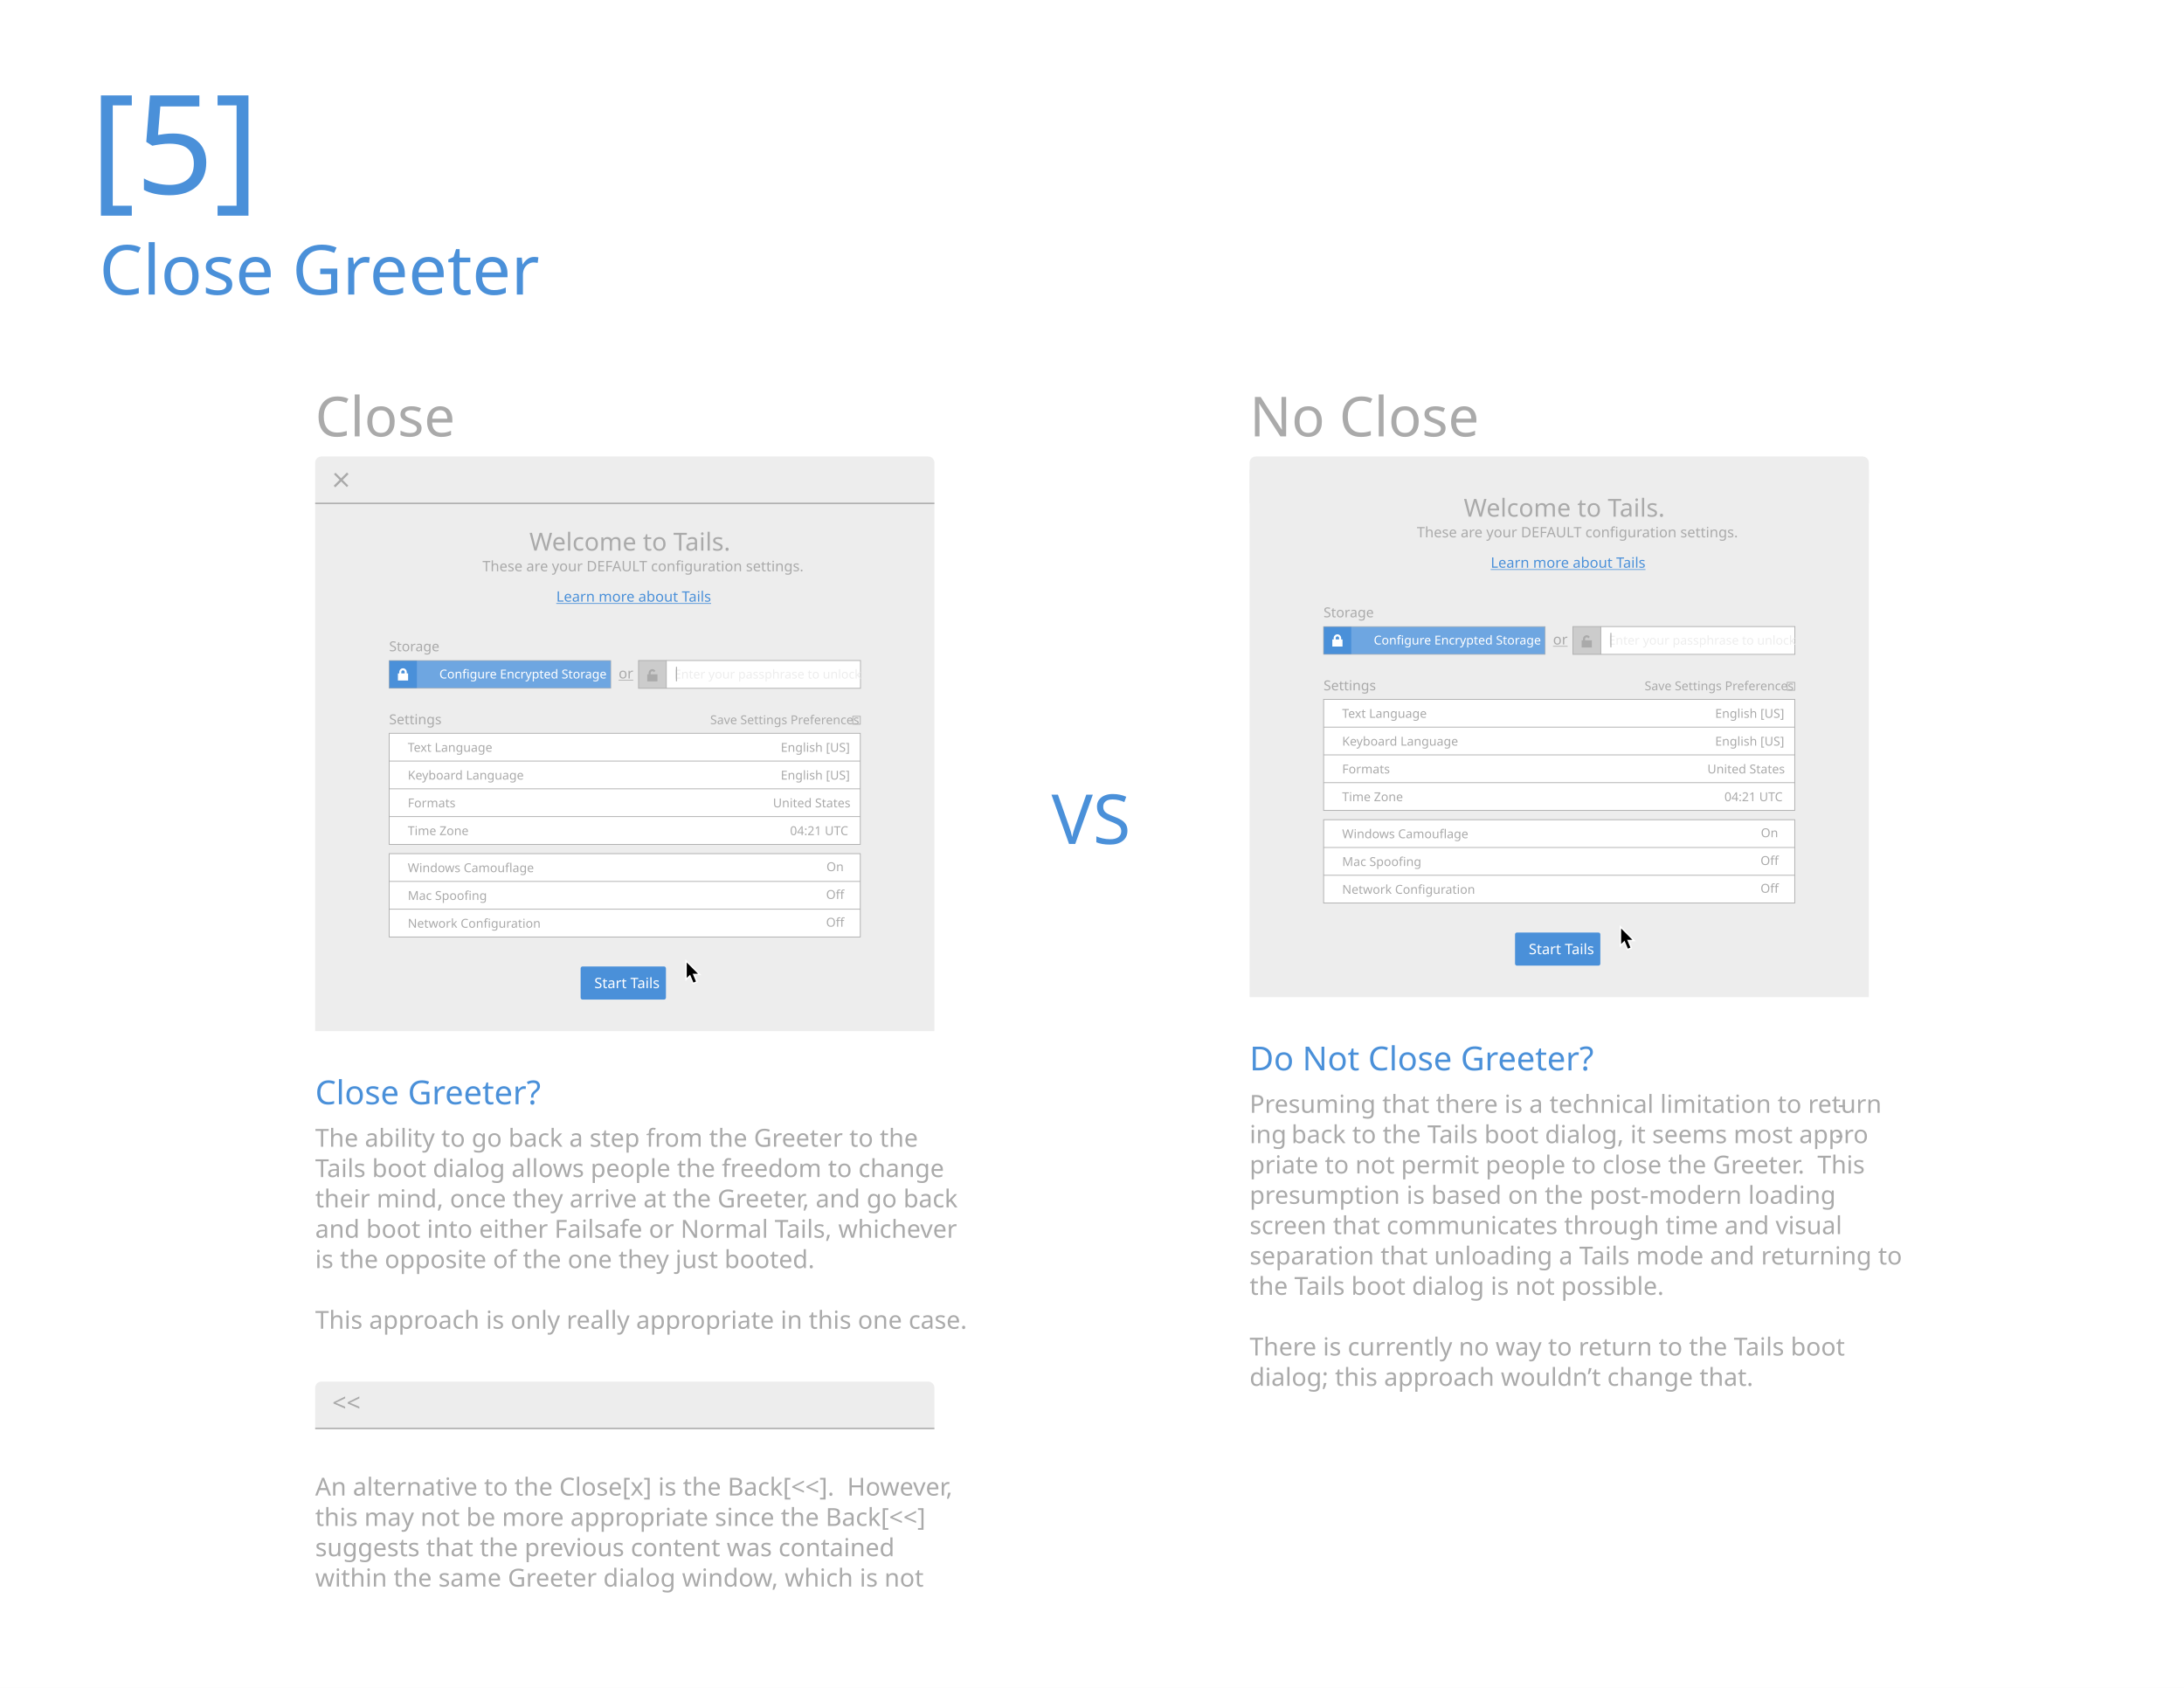
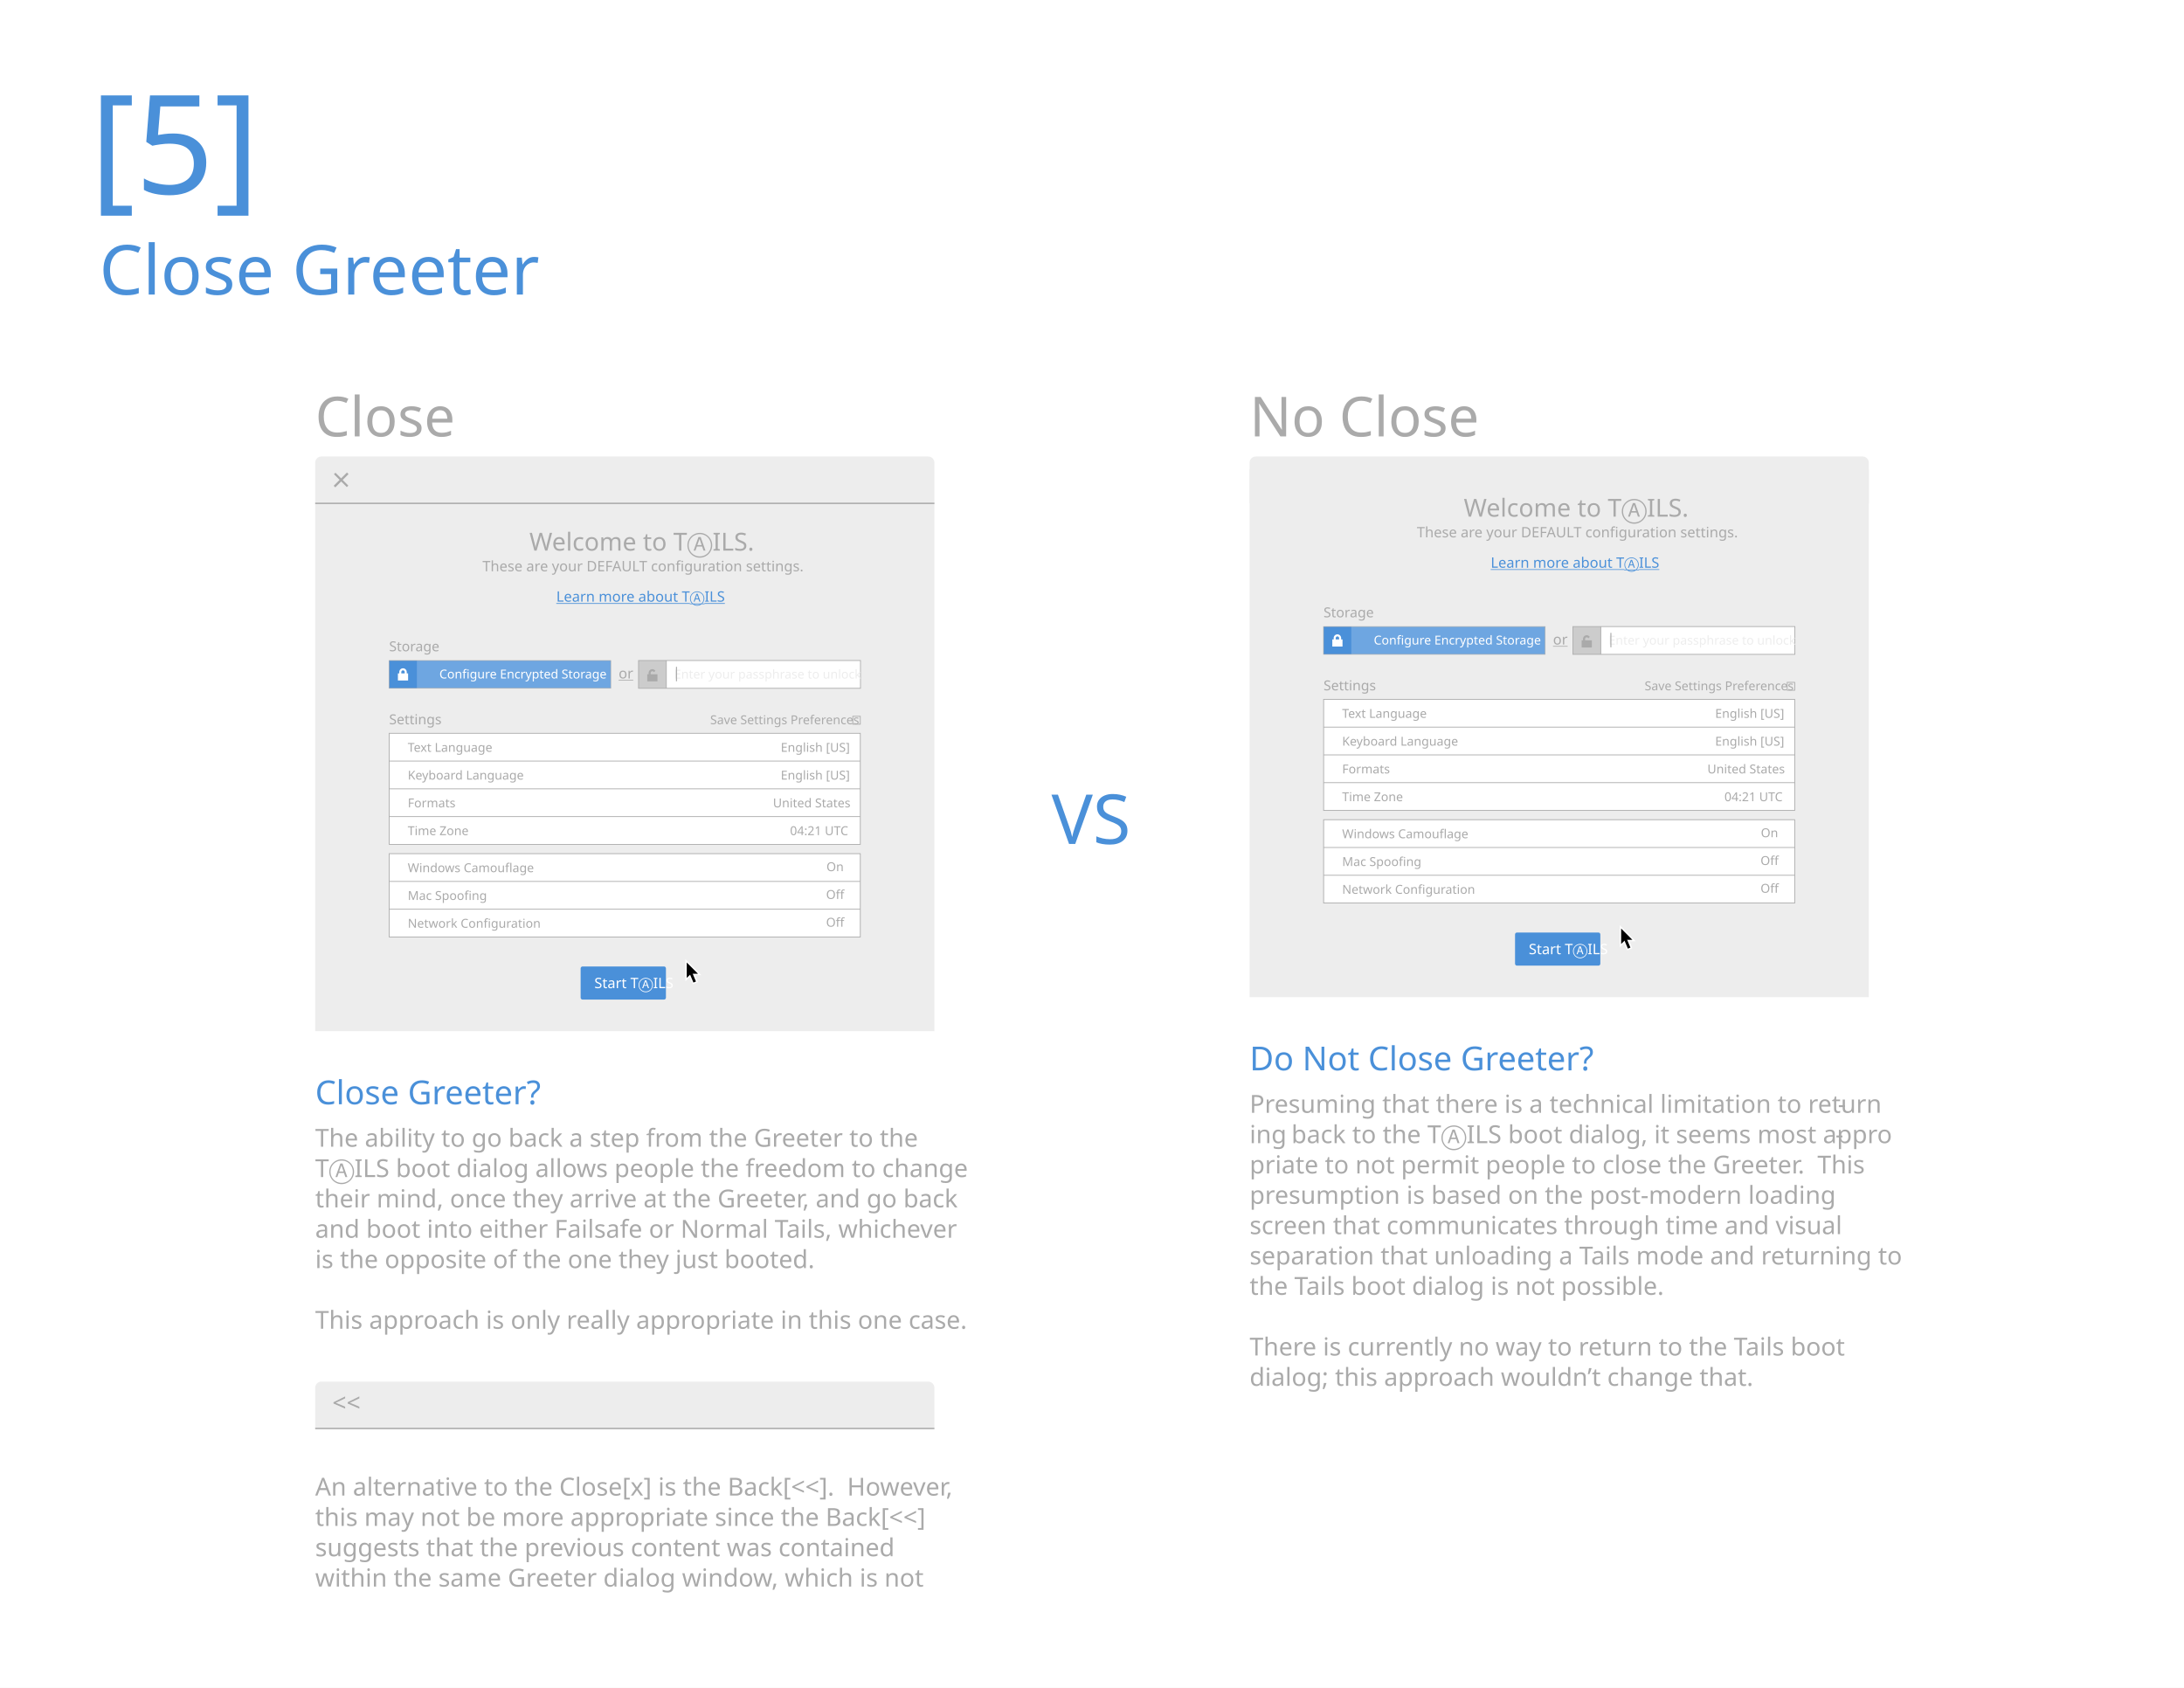
<svg xmlns="http://www.w3.org/2000/svg" version="1.1" x="0px" y="0px" width="1584px" height="1224px" viewBox="50.038 1384.046 1584 1224" enable-background="new 50.038 1384.046 1584 1224" xml:space="preserve">
  <g id="Guides" display="none">
</g>
  <g id="Spacer" display="none">
</g>
  <g id="Layer_1">
    <g id="_x30_5">
      <rect x="50.038" y="1384.046" fill="#FFFFFF" width="1584" height="1224" />
      <text transform="matrix(1 0 0 1 278.6373 2184.851)" fill="#4A90D9" font-family="'MyriadPro-Bold'" font-size="24">Close Greeter?</text>
      <rect x="278.637" y="2200.566" fill="none" width="449.098" height="148.088" />
      <text transform="matrix(1 0 0 1 278.6373 2215.633)" enable-background="new    ">
        <tspan x="0" y="0" fill="#AAAAAA" font-family="'MyriadPro-Bold'" font-size="18">The ability to go back a step from the Greeter to the </tspan>
-         <tspan x="0" y="22" fill="#AAAAAA" font-family="'MyriadPro-Bold'" font-size="18">Tails boot dialog allows people the freedom to change </tspan>
+         <tspan x="0" y="22" fill="#AAAAAA" font-family="'MyriadPro-Bold'" font-size="18">TⒶILS boot dialog allows people the freedom to change </tspan>
        <tspan x="0" y="44" fill="#AAAAAA" font-family="'MyriadPro-Bold'" font-size="18">their mind, once they arrive at the Greeter, and go back </tspan>
        <tspan x="0" y="66" fill="#AAAAAA" font-family="'MyriadPro-Bold'" font-size="18">and boot into either Failsafe or Normal Tails, whichever </tspan>
        <tspan x="0" y="88" fill="#AAAAAA" font-family="'MyriadPro-Bold'" font-size="18">is the opposite of the one they just booted.</tspan>
        <tspan x="0" y="132" fill="#AAAAAA" font-family="'MyriadPro-Bold'" font-size="18">This approach is only really appropriate in this one case.</tspan>
      </text>
      <rect x="278.637" y="2453.546" fill="none" width="449.1" height="81.162" />
      <text transform="matrix(1 0 0 1 278.6373 2468.612)" enable-background="new    ">
        <tspan x="0" y="0" fill="#AAAAAA" font-family="'MyriadPro-Bold'" font-size="18">An alternative to the Close[x] is the Back[&lt;&lt;].  However, </tspan>
        <tspan x="0" y="22" fill="#AAAAAA" font-family="'MyriadPro-Bold'" font-size="18">this may not be more appropriate since the Back[&lt;&lt;] </tspan>
        <tspan x="0" y="44" fill="#AAAAAA" font-family="'MyriadPro-Bold'" font-size="18">suggests that the previous content was contained </tspan>
        <tspan x="0" y="66" fill="#AAAAAA" font-family="'MyriadPro-Bold'" font-size="18">within the same Greeter dialog window, which is not </tspan>
      </text>
      <g>
        <text transform="matrix(1 0 0 1 115.2315 1524.645)" fill="#4A90D9" font-family="'MyriadPro-Bold'" font-size="100">[5]</text>
      </g>
      <g>
        <text transform="matrix(1 0 0 1 122.0377 1597.655)" fill="#4A90D9" font-family="'MyriadPro-Bold'" font-size="50">Close Greeter</text>
      </g>
      <g>
        <text transform="matrix(1 0 0 1 278.6373 1700.494)" fill="#AAAAAA" font-family="'MyriadPro-Bold'" font-size="40">Close</text>
      </g>
      <g>
        <text transform="matrix(1 0 0 1 956.3312 1700.494)" fill="#AAAAAA" font-family="'MyriadPro-Bold'" font-size="40">No Close</text>
      </g>
      <g>
        <g>
          <path fill="#EDEDED" d="M727.736,1749.073H278.637v382.719h449.099V1749.073L727.736,1749.073z" />
        </g>
        <rect x="332.323" y="2003.109" fill="#FFFFFF" stroke="#AAAAAA" stroke-width="0.559" stroke-miterlimit="10" width="341.673" height="60.423" />
        <rect x="332.324" y="1915.816" fill="#FFFFFF" stroke="#AAAAAA" stroke-width="0.559" stroke-miterlimit="10" width="341.673" height="80.569" />
        <g>
          <text transform="matrix(1 0 0 1 345.753 1929.239)" fill="#AAAAAA" font-family="'MyriadPro-Regular'" font-size="8.952">Text Language</text>
          <text transform="matrix(1 0 0 1 345.753 1949.382)" fill="#AAAAAA" font-family="'MyriadPro-Regular'" font-size="8.952">Keyboard Language</text>
          <text transform="matrix(1 0 0 1 345.753 1969.524)" fill="#AAAAAA" font-family="'MyriadPro-Regular'" font-size="8.952">Formats</text>
          <text transform="matrix(1 0 0 1 345.753 1989.667)" fill="#AAAAAA" font-family="'MyriadPro-Regular'" font-size="8.952">Time Zone</text>
        </g>
        <g>
          <text transform="matrix(1 0 0 1 616.2841 1929.24)" fill="#AAAAAA" font-family="'MyriadPro-Regular'" font-size="8.952">English [US]</text>
          <text transform="matrix(1 0 0 1 616.2841 1949.383)" fill="#AAAAAA" font-family="'MyriadPro-Regular'" font-size="8.952">English [US]</text>
          <text transform="matrix(1 0 0 1 610.6361 1969.524)" fill="#AAAAAA" font-family="'MyriadPro-Regular'" font-size="8.952">United States</text>
          <text transform="matrix(1 0 0 1 623.016 1989.667)" fill="#AAAAAA" font-family="'MyriadPro-Regular'" font-size="8.952">04:21 UTC</text>
        </g>
        <line fill="none" stroke="#AAAAAA" stroke-width="0.559" stroke-miterlimit="10" x1="332.324" y1="1935.958" x2="673.997" y2="1935.958" />
        <line fill="none" stroke="#AAAAAA" stroke-width="0.559" stroke-miterlimit="10" x1="332.324" y1="1956.1" x2="673.997" y2="1956.1" />
        <line fill="none" stroke="#AAAAAA" stroke-width="0.559" stroke-miterlimit="10" x1="332.324" y1="1976.242" x2="673.997" y2="1976.242" />
        <line fill="none" stroke="#AAAAAA" stroke-width="0.559" stroke-miterlimit="10" x1="332.324" y1="2043.391" x2="673.997" y2="2043.391" />
        <line fill="none" stroke="#AAAAAA" stroke-width="0.559" stroke-miterlimit="10" x1="332.324" y1="2023.249" x2="673.997" y2="2023.249" />
        <g>
          <text transform="matrix(1 0 0 1 345.753 2016.533)" fill="#AAAAAA" font-family="'MyriadPro-Regular'" font-size="8.952">Windows Camouflage</text>
          <text transform="matrix(1 0 0 1 345.753 2036.676)" fill="#AAAAAA" font-family="'MyriadPro-Regular'" font-size="8.952">Mac Spoofing</text>
          <text transform="matrix(1 0 0 1 345.753 2056.817)" fill="#AAAAAA" font-family="'MyriadPro-Regular'" font-size="8.952">Network Configuration</text>
        </g>
        <g>
          <text transform="matrix(1 0 0 1 649.4325 2015.788)" fill="#AAAAAA" font-family="'MyriadPro-Regular'" font-size="8.952">On</text>
          <text transform="matrix(1 0 0 1 649.1825 2035.931)" fill="#AAAAAA" font-family="'MyriadPro-Regular'" font-size="8.952">Off</text>
          <text transform="matrix(1 0 0 1 649.1825 2056.072)" fill="#AAAAAA" font-family="'MyriadPro-Regular'" font-size="8.952">Off</text>
        </g>
        <rect x="332.252" y="1863.038" fill="#6EA6E1" width="160.764" height="20.147" />
        <rect x="513.163" y="1863.038" fill="#FFFFFF" width="160.959" height="20.147" />
        <rect x="513.163" y="1863.038" fill="#CCCCCC" width="20.147" height="20.147" />
        <rect x="513.163" y="1863.038" fill="none" stroke="#AAAAAA" stroke-width="0.559" stroke-miterlimit="10" width="160.959" height="20.147" />
        <text transform="matrix(1 0 0 1 368.6871 1876.055)" fill="#FFFFFF" font-family="'MyriadPro-Regular'" font-size="8.952">Configure Encrypted Storage</text>
        <path fill="#EDEDED" d="M278.638,1749.073v-29.5c0-2.472,2.004-4.476,4.476-4.476h440.147c2.472,0,4.476,2.004,4.476,4.476v29.5     H278.638z" />
        <g>
          <path fill="#AAAAAA" d="M302.829,1727.856l-4.246,4.246l4.083,4.083l-1.084,1.084l-4.083-4.083l-4.282,4.282l-1.156-1.156      l4.282-4.282l-4.084-4.084l1.084-1.084l4.084,4.084l4.246-4.246L302.829,1727.856z" />
        </g>
        <line fill="none" stroke="#AAAAAA" stroke-miterlimit="10" x1="278.638" y1="1749.073" x2="727.736" y2="1749.073" />
        <text transform="matrix(1 0 0 1 332.252 1856.324)" fill="#AAAAAA" font-family="'MyriadPro-Bold'" font-size="10">Storage</text>
        <text transform="matrix(1 0 0 1 498.6841 1876.055)" fill="#AAAAAA" font-family="'MyriadPro-Regular'" font-size="10.444" text-decoration=" underline">or</text>
        <g>
-           <text transform="matrix(1 0 0 1 433.9571 1783.331)" fill="#AAAAAA" font-family="'MyriadPro-Regular'" font-size="18">Welcome to Tails.  </text>
+           <text transform="matrix(1 0 0 1 433.9571 1783.331)" fill="#AAAAAA" font-family="'MyriadPro-Regular'" font-size="18">Welcome to TⒶILS.  </text>
        </g>
        <g>
          <text transform="matrix(1 0 0 1 399.9556 1798.331)" fill="#AAAAAA" font-family="'MyriadPro-Regular'" font-size="10.444">These are your DEFAULT configuration settings.</text>
        </g>
        <g>
-           <text transform="matrix(1 0 0 1 453.4962 1820.363)" fill="#4A90D9" font-family="'MyriadPro-Regular'" font-size="10.444" text-decoration=" underline">Learn more about Tails</text>
+           <text transform="matrix(1 0 0 1 453.4962 1820.363)" fill="#4A90D9" font-family="'MyriadPro-Regular'" font-size="10.444" text-decoration=" underline">Learn more about TⒶILS</text>
        </g>
        <g>
          <path fill="#4A90D9" d="M471.158,2107.521c0,0.775,0.629,1.404,1.404,1.404h59.055c0.775,0,1.404-0.628,1.404-1.404v-21.201      c0-0.775-0.629-1.404-1.404-1.404h-59.055c-0.775,0-1.404,0.628-1.404,1.404V2107.521z" />
-           <text transform="matrix(1 0 0 1 481.0923 2100.631)" fill="#FFFFFF" font-family="'MyriadPro-Regular'" font-size="10.444">Start Tails</text>
+           <text transform="matrix(1 0 0 1 481.0923 2100.631)" fill="#FFFFFF" font-family="'MyriadPro-Regular'" font-size="10.444">Start TⒶILS</text>
        </g>
        <rect x="332.252" y="1863.038" fill="#4A90D9" width="20.147" height="20.147" />
        <rect x="332.252" y="1863.038" fill="none" stroke="#AAAAAA" stroke-width="0.384" stroke-miterlimit="10" width="160.764" height="20.147" />
        <path fill="#FFFFFF" d="M346.022,1877.547h-7.393v-5.175h0.986v-0.986c0-1.497,1.214-2.711,2.711-2.711     c1.497,0,2.711,1.213,2.711,2.711v0.986h0.986v5.175H346.022z M342.325,1870.156c-0.68,0-1.232,0.551-1.232,1.232v0.986h2.464     v-0.986C343.558,1870.706,343.006,1870.156,342.325,1870.156z" />
        <line fill="none" stroke="#AAAAAA" stroke-width="0.559" stroke-miterlimit="10" x1="533.309" y1="1863.038" x2="533.309" y2="1883.185" />
        <g>
          <text transform="matrix(1 0 0 1 539.054 1876.128)" fill="#EDEDED" font-family="'MyriadPro-Regular'" font-size="8.952">Enter your passphrase to unlock</text>
        </g>
        <text transform="matrix(1 0 0 1 537.8055 1875.564)" fill="#AAAAAA" font-family="'MyriadPro-Regular'" font-size="10.444">|</text>
        <path fill="#AAAAAA" d="M526.87,1878.185h-7.393v-5.175h0.986v-0.986c0-1.497,1.214-2.711,2.711-2.711     c0.929,0,1.708,0.497,2.197,1.209l-1.055,1.055c-0.179-0.459-0.62-0.786-1.142-0.786c-0.68,0-1.232,0.552-1.232,1.232v0.986     h4.928V1878.185z" />
        <g>
          <text transform="matrix(1 0 0 1 332.252 1909.282)" fill="#AAAAAA" font-family="'MyriadPro-Bold'" font-size="10">Settings</text>
        </g>
        <g>
          <text transform="matrix(1 0 0 1 565.1224 1909.232)" fill="#AAAAAA" font-family="'MyriadPro-Regular'" font-size="8.952">Save Settings Preferences</text>
        </g>
        <g>
          <polygon fill="#FFFFFF" points="547.119,2095.639 547.119,2079.625 558.709,2091.243 551.929,2091.243 551.518,2091.367     " />
          <polygon fill="#FFFFFF" points="556.203,2096.314 552.598,2097.848 547.916,2086.76 551.602,2085.208     " />
          <rect x="551.357" y="2088.406" transform="matrix(-0.922 0.3871 -0.3871 -0.922 1871.58 3807.897)" width="2" height="7.999" />
          <polygon points="548.119,2082.031 548.119,2093.219 551.088,2090.354 551.516,2090.215 556.284,2090.215     " />
        </g>
        <rect x="668.56" y="1903.49" fill="none" stroke="#AAAAAA" stroke-width="0.559" stroke-miterlimit="10" width="5.437" height="5.743" />
      </g>
      <g>
        <g>
          <path fill="#EDEDED" d="M1405.437,1724.456H956.338v382.719h449.099v-358.103V1724.456z" />
        </g>
        <rect x="1010.024" y="1978.493" fill="#FFFFFF" stroke="#AAAAAA" stroke-width="0.559" stroke-miterlimit="10" width="341.673" height="60.423" />
        <rect x="1010.025" y="1891.199" fill="#FFFFFF" stroke="#AAAAAA" stroke-width="0.559" stroke-miterlimit="10" width="341.673" height="80.569" />
        <g>
          <text transform="matrix(1 0 0 1 1023.453 1904.623)" fill="#AAAAAA" font-family="'MyriadPro-Regular'" font-size="8.952">Text Language</text>
          <text transform="matrix(1 0 0 1 1023.453 1924.766)" fill="#AAAAAA" font-family="'MyriadPro-Regular'" font-size="8.952">Keyboard Language</text>
          <text transform="matrix(1 0 0 1 1023.453 1944.907)" fill="#AAAAAA" font-family="'MyriadPro-Regular'" font-size="8.952">Formats</text>
          <text transform="matrix(1 0 0 1 1023.453 1965.05)" fill="#AAAAAA" font-family="'MyriadPro-Regular'" font-size="8.952">Time Zone</text>
        </g>
        <g>
          <text transform="matrix(1 0 0 1 1293.985 1904.624)" fill="#AAAAAA" font-family="'MyriadPro-Regular'" font-size="8.952">English [US]</text>
          <text transform="matrix(1 0 0 1 1293.985 1924.767)" fill="#AAAAAA" font-family="'MyriadPro-Regular'" font-size="8.952">English [US]</text>
          <text transform="matrix(1 0 0 1 1288.336 1944.908)" fill="#AAAAAA" font-family="'MyriadPro-Regular'" font-size="8.952">United States</text>
          <text transform="matrix(1 0 0 1 1300.716 1965.051)" fill="#AAAAAA" font-family="'MyriadPro-Regular'" font-size="8.952">04:21 UTC</text>
        </g>
        <line fill="none" stroke="#AAAAAA" stroke-width="0.559" stroke-miterlimit="10" x1="1010.025" y1="1911.341" x2="1351.698" y2="1911.341" />
        <line fill="none" stroke="#AAAAAA" stroke-width="0.559" stroke-miterlimit="10" x1="1010.025" y1="1931.484" x2="1351.698" y2="1931.484" />
        <line fill="none" stroke="#AAAAAA" stroke-width="0.559" stroke-miterlimit="10" x1="1010.025" y1="1951.626" x2="1351.698" y2="1951.626" />
        <line fill="none" stroke="#AAAAAA" stroke-width="0.559" stroke-miterlimit="10" x1="1010.025" y1="2018.775" x2="1351.698" y2="2018.775" />
        <line fill="none" stroke="#AAAAAA" stroke-width="0.559" stroke-miterlimit="10" x1="1010.025" y1="1998.632" x2="1351.698" y2="1998.632" />
        <g>
          <text transform="matrix(1 0 0 1 1023.453 1991.917)" fill="#AAAAAA" font-family="'MyriadPro-Regular'" font-size="8.952">Windows Camouflage</text>
          <text transform="matrix(1 0 0 1 1023.453 2012.06)" fill="#AAAAAA" font-family="'MyriadPro-Regular'" font-size="8.952">Mac Spoofing</text>
          <text transform="matrix(1 0 0 1 1023.453 2032.201)" fill="#AAAAAA" font-family="'MyriadPro-Regular'" font-size="8.952">Network Configuration</text>
        </g>
        <g>
          <text transform="matrix(1 0 0 1 1327.133 1991.171)" fill="#AAAAAA" font-family="'MyriadPro-Regular'" font-size="8.952">On</text>
          <text transform="matrix(1 0 0 1 1326.883 2011.315)" fill="#AAAAAA" font-family="'MyriadPro-Regular'" font-size="8.952">Off</text>
          <text transform="matrix(1 0 0 1 1326.883 2031.455)" fill="#AAAAAA" font-family="'MyriadPro-Regular'" font-size="8.952">Off</text>
        </g>
        <rect x="1009.953" y="1838.422" fill="#6EA6E1" width="160.764" height="20.147" />
        <rect x="1190.864" y="1838.422" fill="#FFFFFF" width="160.959" height="20.147" />
        <rect x="1190.864" y="1838.422" fill="#CCCCCC" width="20.147" height="20.147" />
        <rect x="1190.864" y="1838.422" fill="none" stroke="#AAAAAA" stroke-width="0.559" stroke-miterlimit="10" width="160.959" height="20.147" />
        <text transform="matrix(1 0 0 1 1046.387 1851.438)" fill="#FFFFFF" font-family="'MyriadPro-Regular'" font-size="8.952">Configure Encrypted Storage</text>
        <path fill="#EDEDED" d="M956.339,1749.073v-29.5c0-2.472,2.004-4.476,4.476-4.476h440.147c2.472,0,4.476,2.004,4.476,4.476v29.5     H956.339z" />
        <text transform="matrix(1 0 0 1 1009.952 1831.707)" fill="#AAAAAA" font-family="'MyriadPro-Bold'" font-size="10">Storage</text>
        <text transform="matrix(1 0 0 1 1176.384 1851.438)" fill="#AAAAAA" font-family="'MyriadPro-Regular'" font-size="10.444" text-decoration=" underline">or</text>
        <g>
-           <text transform="matrix(1 0 0 1 1111.657 1758.715)" fill="#AAAAAA" font-family="'MyriadPro-Regular'" font-size="18">Welcome to Tails.  </text>
+           <text transform="matrix(1 0 0 1 1111.657 1758.715)" fill="#AAAAAA" font-family="'MyriadPro-Regular'" font-size="18">Welcome to TⒶILS.  </text>
        </g>
        <g>
          <text transform="matrix(1 0 0 1 1077.656 1773.715)" fill="#AAAAAA" font-family="'MyriadPro-Regular'" font-size="10.444">These are your DEFAULT configuration settings.</text>
        </g>
        <g>
-           <text transform="matrix(1 0 0 1 1131.196 1795.747)" fill="#4A90D9" font-family="'MyriadPro-Regular'" font-size="10.444" text-decoration=" underline">Learn more about Tails</text>
+           <text transform="matrix(1 0 0 1 1131.196 1795.747)" fill="#4A90D9" font-family="'MyriadPro-Regular'" font-size="10.444" text-decoration=" underline">Learn more about TⒶILS</text>
        </g>
        <g>
          <path fill="#4A90D9" d="M1148.859,2082.904c0,0.775,0.629,1.404,1.404,1.404h59.055c0.775,0,1.404-0.628,1.404-1.404v-21.201      c0-0.775-0.629-1.404-1.404-1.404h-59.055c-0.775,0-1.404,0.628-1.404,1.404V2082.904z" />
-           <text transform="matrix(1 0 0 1 1158.793 2076.015)" fill="#FFFFFF" font-family="'MyriadPro-Regular'" font-size="10.444">Start Tails</text>
+           <text transform="matrix(1 0 0 1 1158.793 2076.015)" fill="#FFFFFF" font-family="'MyriadPro-Regular'" font-size="10.444">Start TⒶILS</text>
        </g>
        <rect x="1009.953" y="1838.422" fill="#4A90D9" width="20.147" height="20.147" />
        <rect x="1009.953" y="1838.422" fill="none" stroke="#AAAAAA" stroke-width="0.384" stroke-miterlimit="10" width="160.764" height="20.147" />
        <path fill="#FFFFFF" d="M1023.723,1852.931h-7.393v-5.175h0.986v-0.986c0-1.497,1.214-2.711,2.711-2.711     c1.497,0,2.711,1.213,2.711,2.711v0.986h0.986v5.175H1023.723z M1020.026,1845.539c-0.68,0-1.232,0.551-1.232,1.232v0.986h2.464     v-0.986C1021.259,1846.09,1020.707,1845.539,1020.026,1845.539z" />
        <line fill="none" stroke="#AAAAAA" stroke-width="0.559" stroke-miterlimit="10" x1="1211.01" y1="1838.422" x2="1211.01" y2="1858.569" />
        <g>
          <text transform="matrix(1 0 0 1 1216.755 1851.512)" fill="#EDEDED" font-family="'MyriadPro-Regular'" font-size="8.952">Enter your passphrase to unlock</text>
        </g>
        <text transform="matrix(1 0 0 1 1215.506 1850.948)" fill="#AAAAAA" font-family="'MyriadPro-Regular'" font-size="10.444">|</text>
        <path fill="#AAAAAA" d="M1204.571,1853.569h-7.393v-5.175h0.986v-0.986c0-1.497,1.214-2.711,2.711-2.711     c0.929,0,1.708,0.497,2.197,1.209l-1.055,1.055c-0.179-0.459-0.62-0.786-1.142-0.786c-0.68,0-1.232,0.552-1.232,1.232v0.986     h4.928V1853.569z" />
        <g>
          <text transform="matrix(1 0 0 1 1009.952 1884.666)" fill="#AAAAAA" font-family="'MyriadPro-Bold'" font-size="10">Settings</text>
        </g>
        <g>
          <text transform="matrix(1 0 0 1 1242.823 1884.616)" fill="#AAAAAA" font-family="'MyriadPro-Regular'" font-size="8.952">Save Settings Preferences</text>
        </g>
        <g>
          <polygon fill="#FFFFFF" points="1224.82,2071.023 1224.82,2055.008 1236.41,2066.627 1229.63,2066.627 1229.219,2066.751           " />
          <polygon fill="#FFFFFF" points="1233.904,2071.698 1230.299,2073.232 1225.617,2062.143 1229.303,2060.591     " />
          <rect x="1229.058" y="2063.789" transform="matrix(-0.922 0.3871 -0.3871 -0.922 3164.624 3498.26)" width="2" height="7.999" />
          <polygon points="1225.82,2057.415 1225.82,2068.603 1228.789,2065.738 1229.217,2065.598 1233.985,2065.598     " />
        </g>
        <rect x="1346.261" y="1878.873" fill="none" stroke="#AAAAAA" stroke-width="0.559" stroke-miterlimit="10" width="5.437" height="5.743" />
      </g>
      <g>
        <path fill="#EDEDED" d="M278.637,2419.94v-29.5c0-2.472,2.004-4.476,4.476-4.476H723.26c2.472,0,4.476,2.004,4.476,4.476v29.5     H278.637z" />
        <line fill="none" stroke="#AAAAAA" stroke-miterlimit="10" x1="278.637" y1="2419.94" x2="727.735" y2="2419.94" />
        <g>
          <text transform="matrix(1 0 0 1 290.9885 2407.654)" fill="#AAAAAA" font-family="'MyriadPro-Bold'" font-size="18">&lt;&lt;</text>
        </g>
      </g>
      <text transform="matrix(1 0 0 1 956.3383 2160.234)" fill="#4A90D9" font-family="'MyriadPro-Bold'" font-size="24">Do Not Close Greeter?</text>
      <rect x="956.339" y="2175.964" fill="none" width="449.099" height="277.333" />
      <text transform="matrix(1 0 0 1 956.3385 2191.03)" enable-background="new    ">
        <tspan x="0" y="0" fill="#AAAAAA" font-family="'MyriadPro-Bold'" font-size="18">Presuming that there is a technical limitation to return</tspan>
        <tspan x="426.661" y="0" fill="#AAAAAA" font-family="'MyriadPro-Bold'" font-size="18">-</tspan>
        <tspan x="0" y="22" fill="#AAAAAA" font-family="'MyriadPro-Bold'" font-size="18">ing</tspan>
-         <tspan x="25.631" y="22" fill="#AAAAAA" font-family="'MyriadPro-Bold'" font-size="18"> back to the Tails boot dialog, it seems most appro</tspan>
+         <tspan x="25.631" y="22" fill="#AAAAAA" font-family="'MyriadPro-Bold'" font-size="18"> back to the TⒶILS boot dialog, it seems most appro</tspan>
        <tspan x="424.88" y="22" fill="#AAAAAA" font-family="'MyriadPro-Bold'" font-size="18">-</tspan>
        <tspan x="0" y="44" fill="#AAAAAA" font-family="'MyriadPro-Bold'" font-size="18">priate to not permit people to close the Greeter.  This</tspan>
        <tspan x="0" y="66" fill="#AAAAAA" font-family="'MyriadPro-Bold'" font-size="18">presumption is based on the post-modern loading </tspan>
        <tspan x="0" y="88" fill="#AAAAAA" font-family="'MyriadPro-Bold'" font-size="18">screen that communicates through time and visual</tspan>
        <tspan x="0" y="110" fill="#AAAAAA" font-family="'MyriadPro-Bold'" font-size="18">separation that unloading a Tails mode and returning to </tspan>
        <tspan x="0" y="132" fill="#AAAAAA" font-family="'MyriadPro-Bold'" font-size="18">the Tails boot dialog is not possible.</tspan>
        <tspan x="0" y="176" fill="#AAAAAA" font-family="'MyriadPro-Bold'" font-size="18">There is currently no way to return to the Tails boot </tspan>
        <tspan x="0" y="198" fill="#AAAAAA" font-family="'MyriadPro-Bold'" font-size="18">dialog; this approach wouldn’t change that.</tspan>
      </text>
      <g>
        <text transform="matrix(1 0 0 1 812.6388 1996.046)" fill="#4A90D9" font-family="'MyriadPro-Bold'" font-size="50">VS</text>
      </g>
    </g>
  </g>
</svg>
